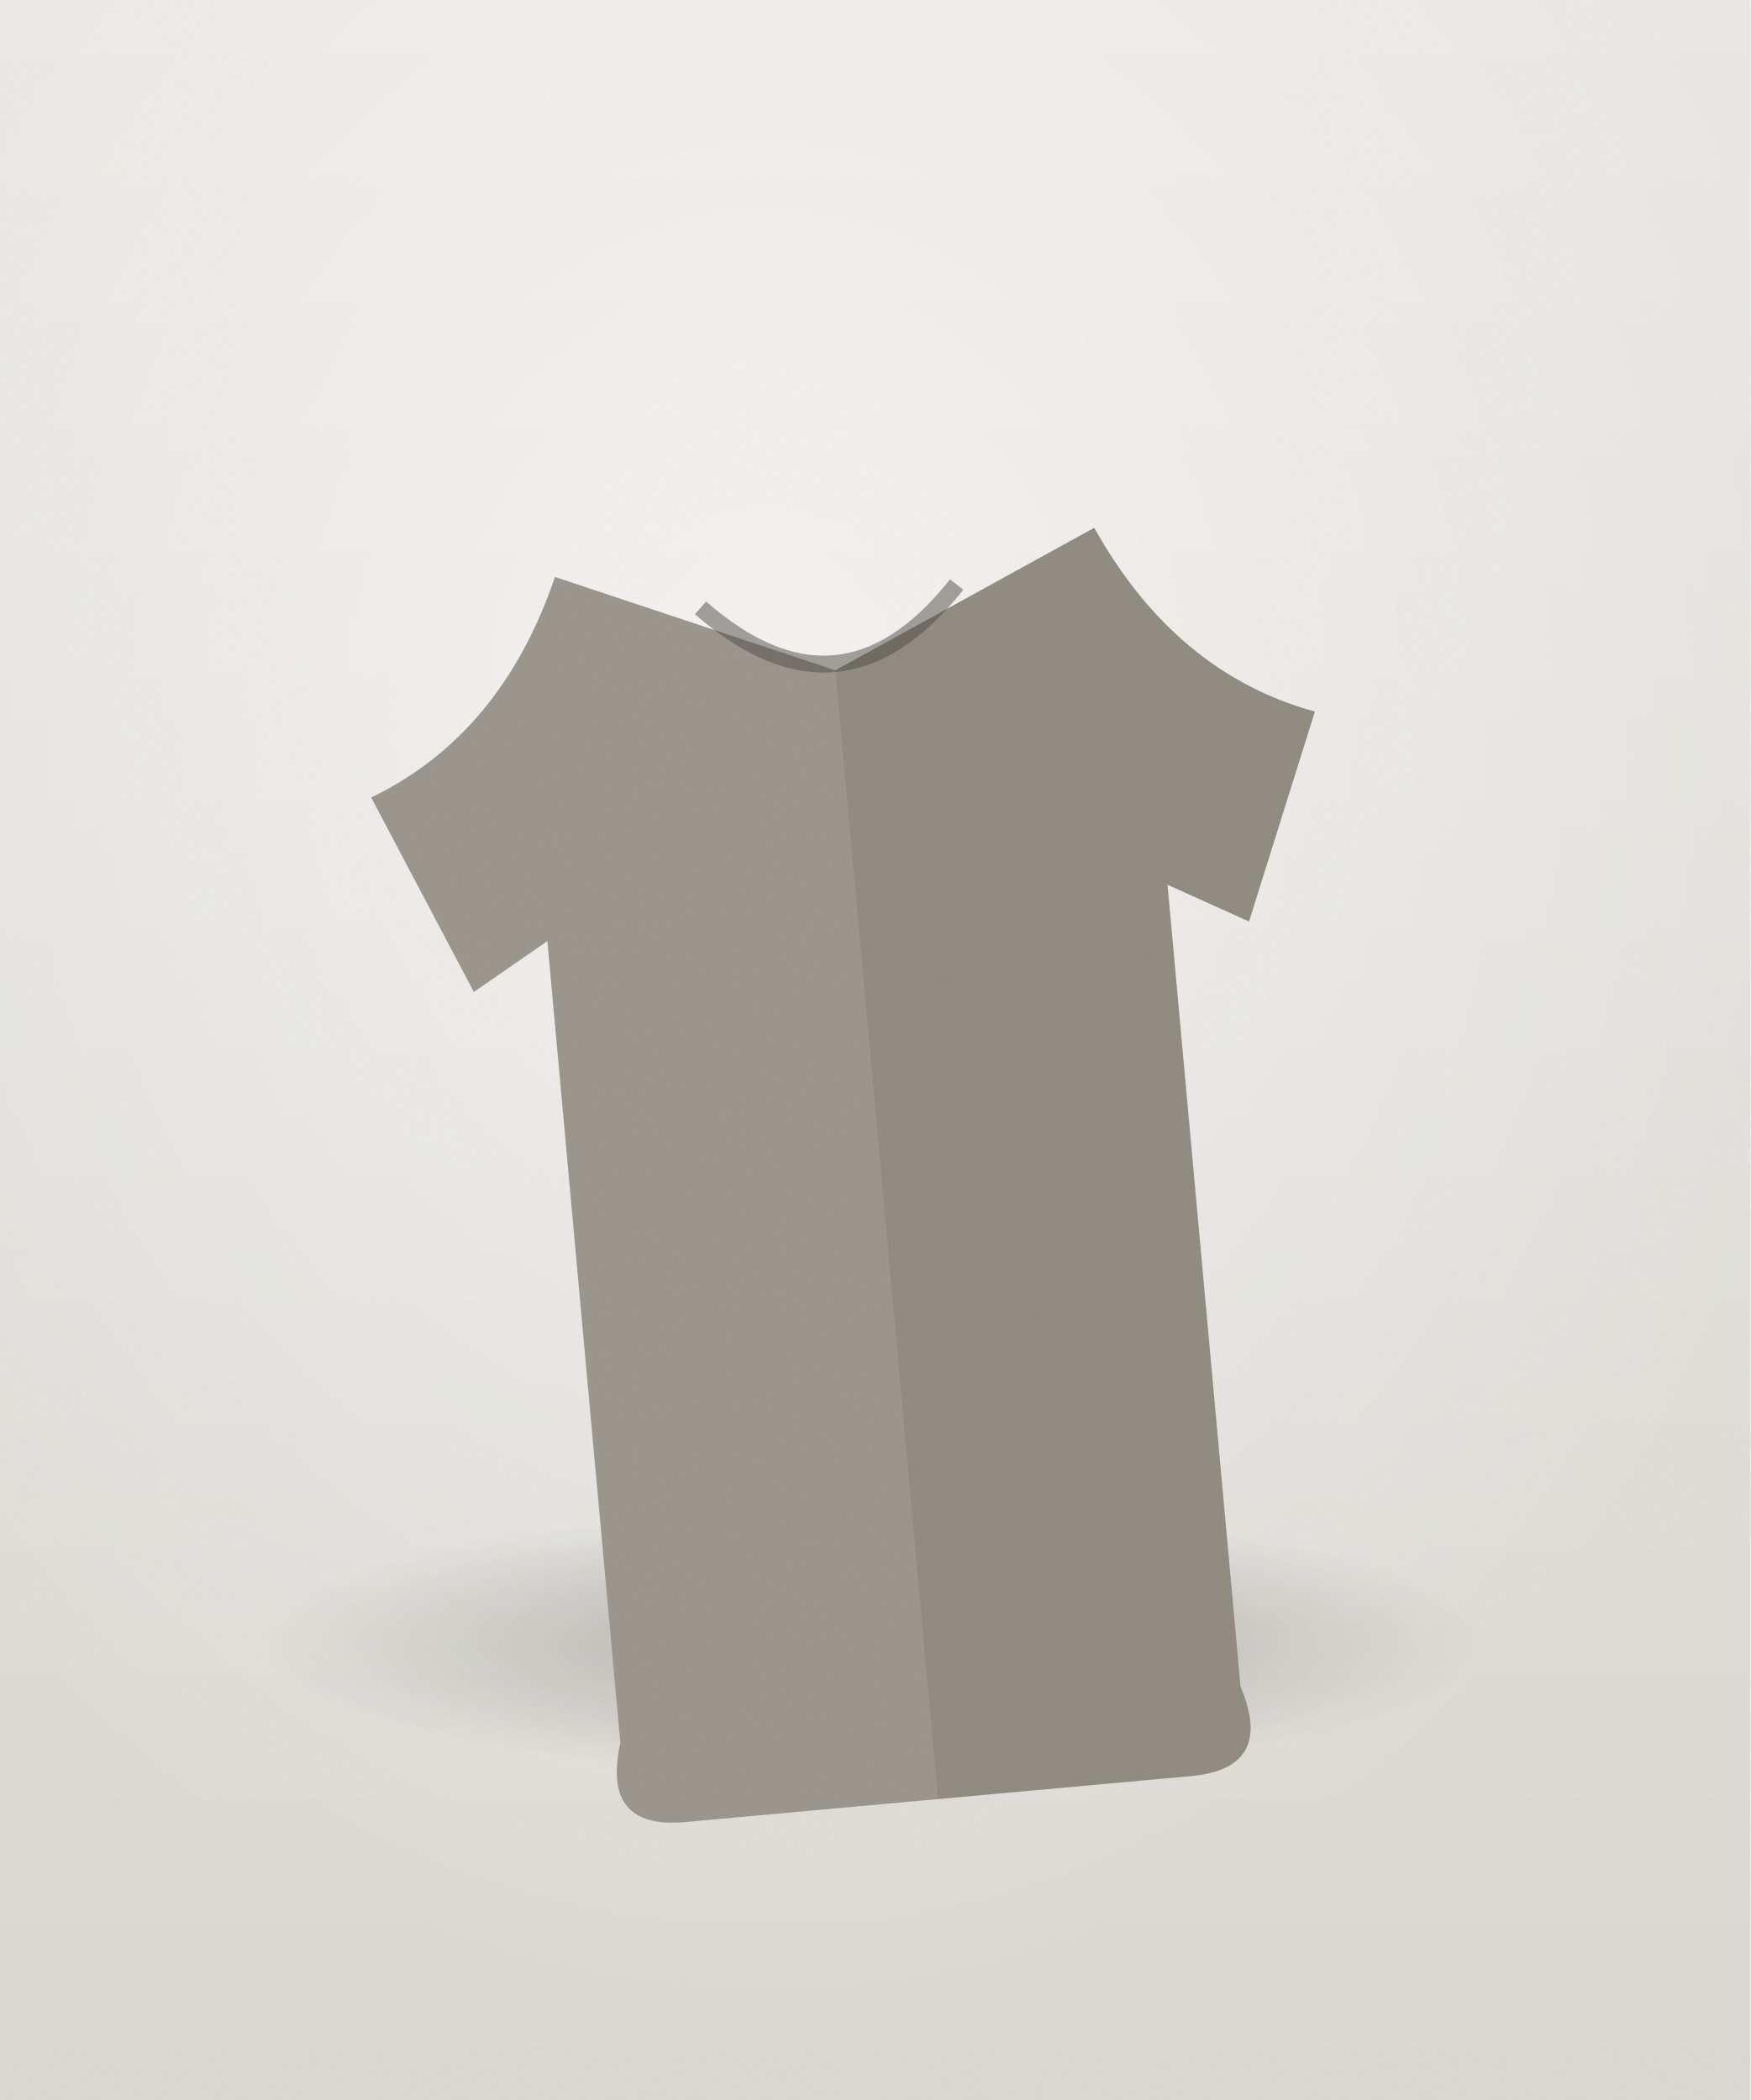
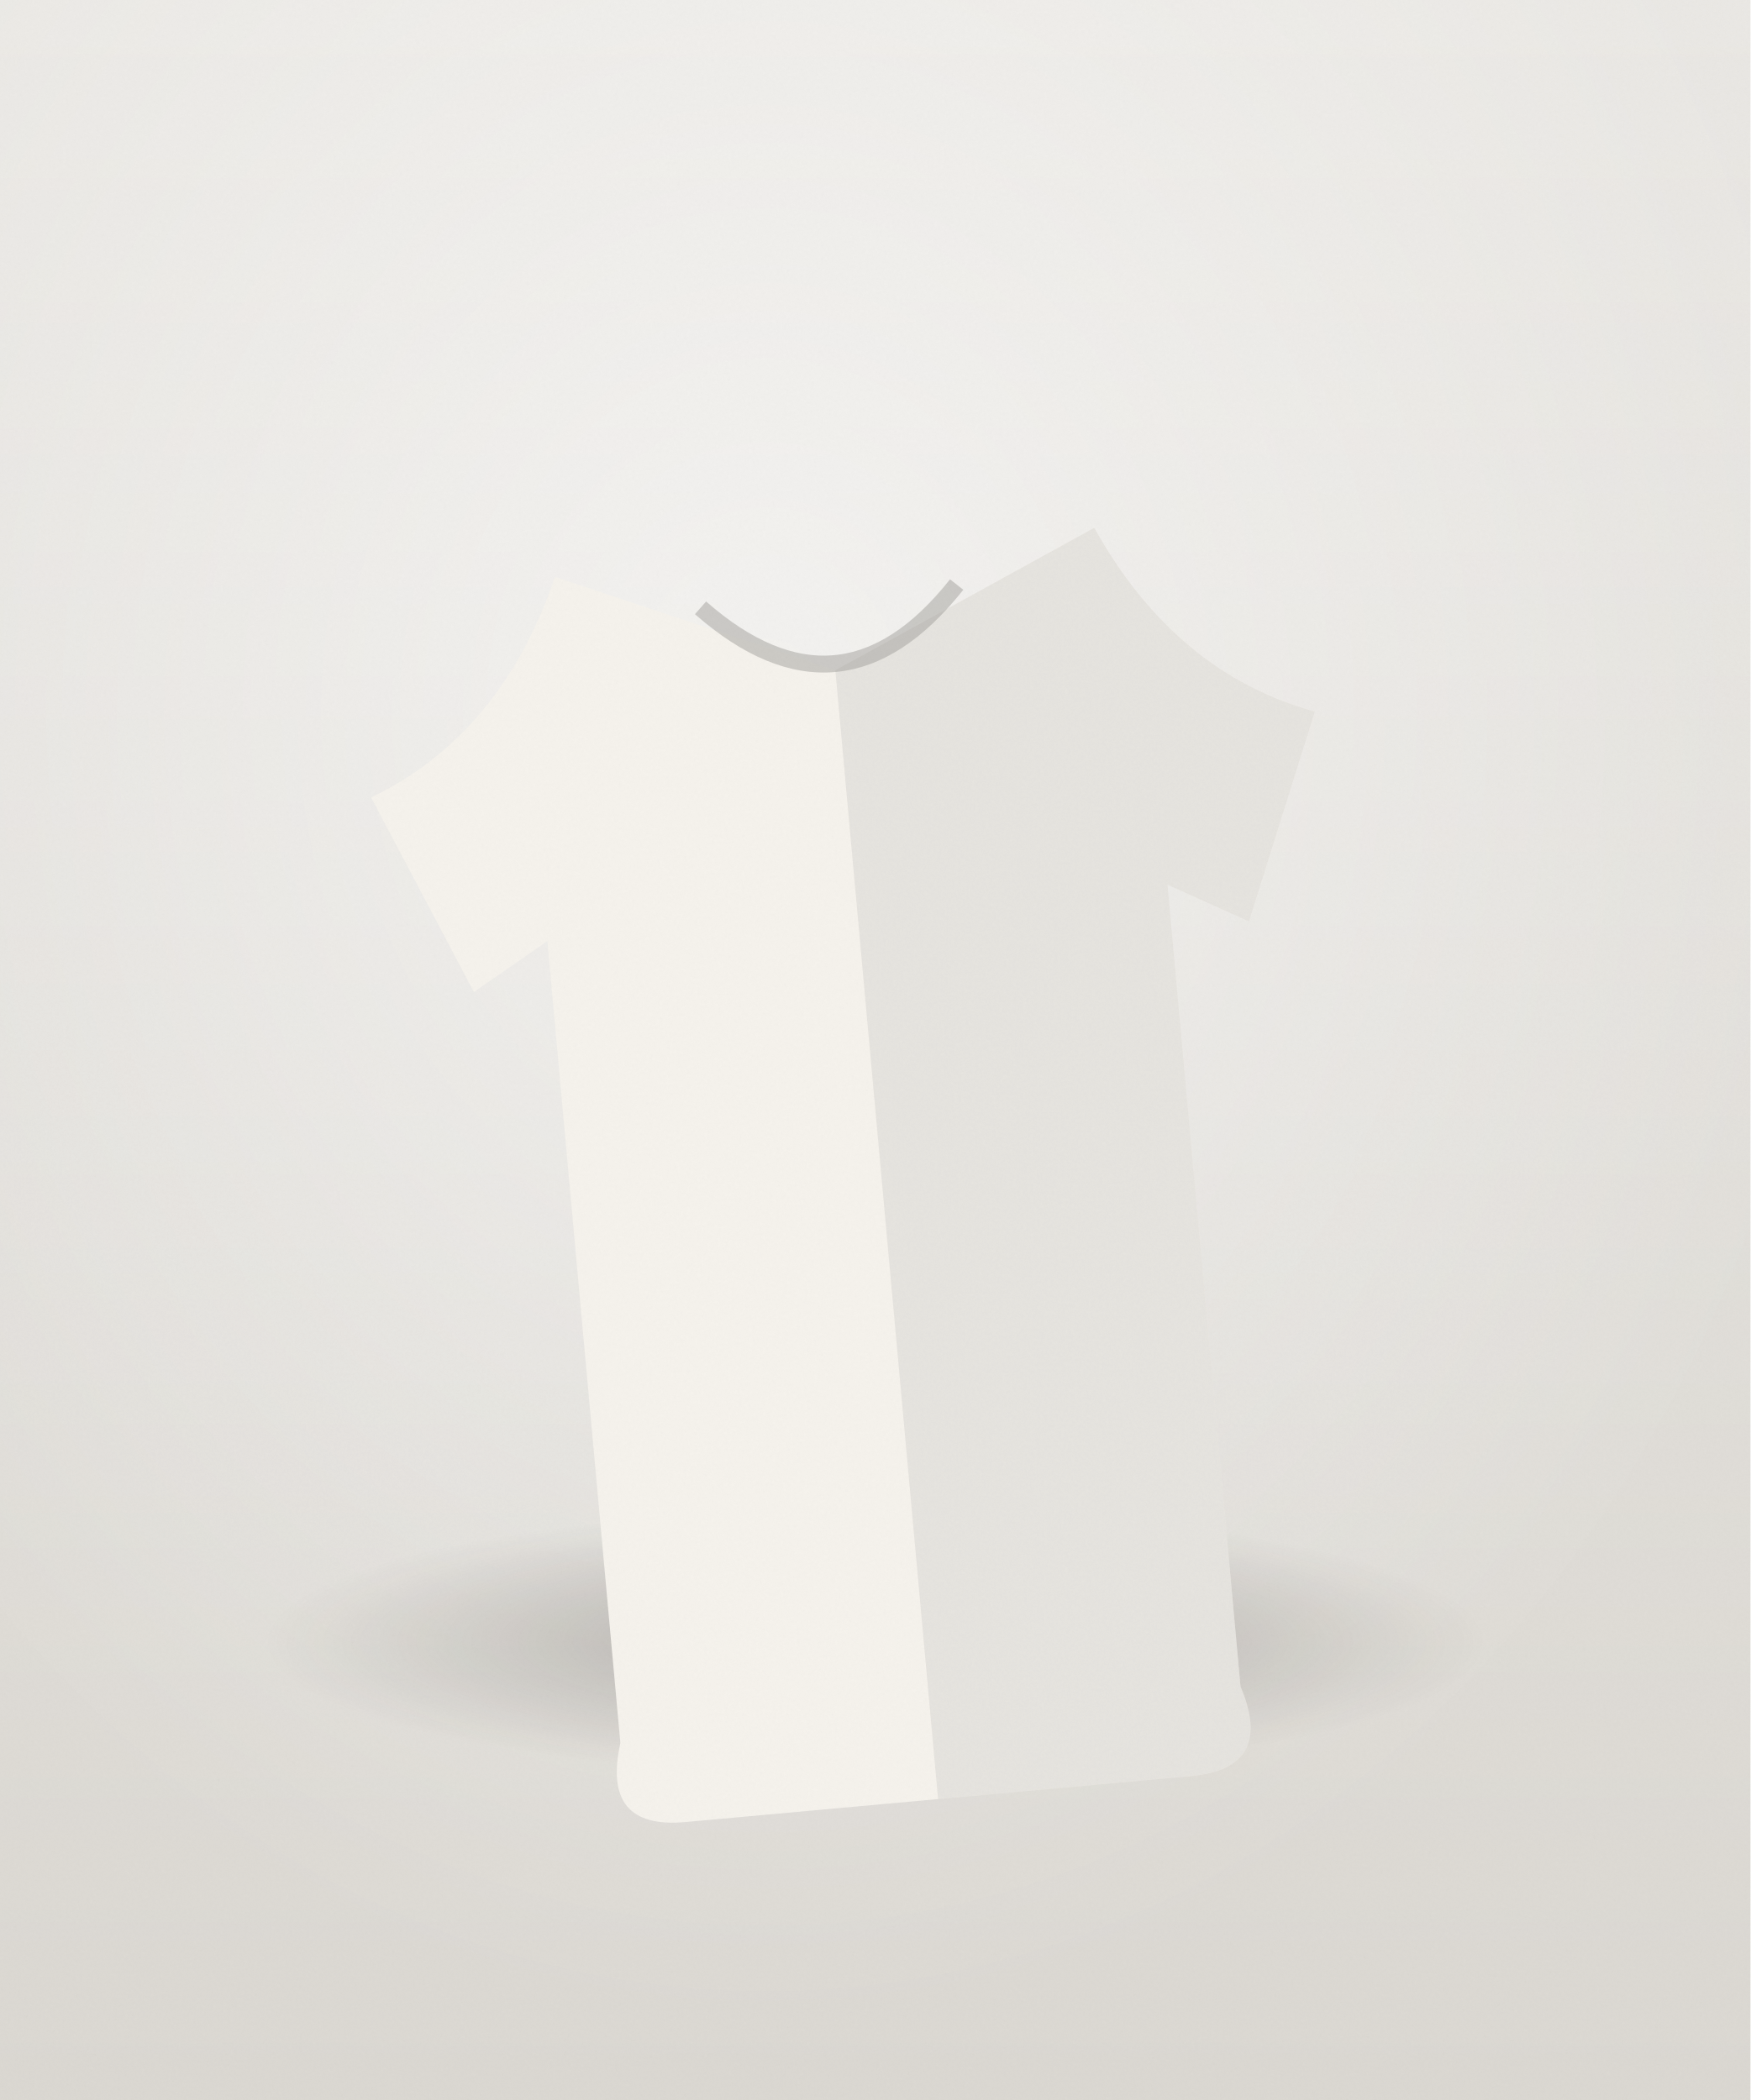
<svg xmlns="http://www.w3.org/2000/svg" viewBox="0 0 600 720" width="600" height="720" role="img">
  <defs>
    <linearGradient id="bg" x1="0" y1="0" x2="0" y2="1">
      <stop offset="0" stop-color="#EAE8E4" />
      <stop offset="1" stop-color="#DAD7D1" />
    </linearGradient>
    <radialGradient id="glow" cx="0.439" cy="0.34" r="0.62">
      <stop offset="0" stop-color="#FFFFFF" stop-opacity="0.55" />
      <stop offset="1" stop-color="#FFFFFF" stop-opacity="0" />
    </radialGradient>
    <radialGradient id="shadow" cx="0.5" cy="0.5" r="0.5">
      <stop offset="0" stop-color="#1A1713" stop-opacity="0.26" />
      <stop offset="1" stop-color="#1A1713" stop-opacity="0" />
    </radialGradient>
    <filter id="grain">
      <feTurbulence type="fractalNoise" baseFrequency="0.85" numOctaves="3" seed="31" />
      <feColorMatrix type="saturate" values="0" />
      <feComponentTransfer>
        <feFuncA type="linear" slope="0.055" />
      </feComponentTransfer>
    </filter>
  </defs>
  <rect width="600" height="720" fill="url(#bg)" />
  <rect width="600" height="720" fill="url(#glow)" />
  <ellipse cx="300" cy="563" rx="210" ry="46" fill="url(#shadow)" />
  <g transform="translate(300 380) rotate(-5.20) scale(1.16) translate(-300 -380)">
-     <path d="M300 250 L380 215 Q400 260 440 275 L415 335 L392 322 L392 560 Q400 585 375 585 L225 585 Q200 585 208 560 L208 322 L185 335 L160 275 Q200 260 220 215 L300 250 Z" fill="#9A958C" />
-     <path d="M300 250 L380 215 Q400 260 440 275 L415 335 L392 322 L392 560 Q400 585 375 585 L300 585 Z" fill="#7C776E" opacity="0.35" />
-     <path d="M262 228 Q300 268 338 228" fill="none" stroke="#4E4A44" stroke-width="5" opacity="0.5" />
+     <path d="M300 250 L380 215 Q400 260 440 275 L415 335 L392 322 L392 560 Q400 585 375 585 L225 585 Q200 585 208 560 L208 322 L185 335 L160 275 Q200 260 220 215 L300 250 Z" fill="#F5F2EC" />
+     <path d="M300 250 L380 215 Q400 260 440 275 L415 335 L392 322 L392 560 Q400 585 375 585 L300 585 Z" fill="#c9c6c2" opacity="0.35" />
+     <path d="M262 228 Q300 268 338 228" fill="none" stroke="#a2a09c" stroke-width="5" opacity="0.5" />
  </g>
  <rect width="600" height="720" filter="url(#grain)" opacity="0.6" />
</svg>
